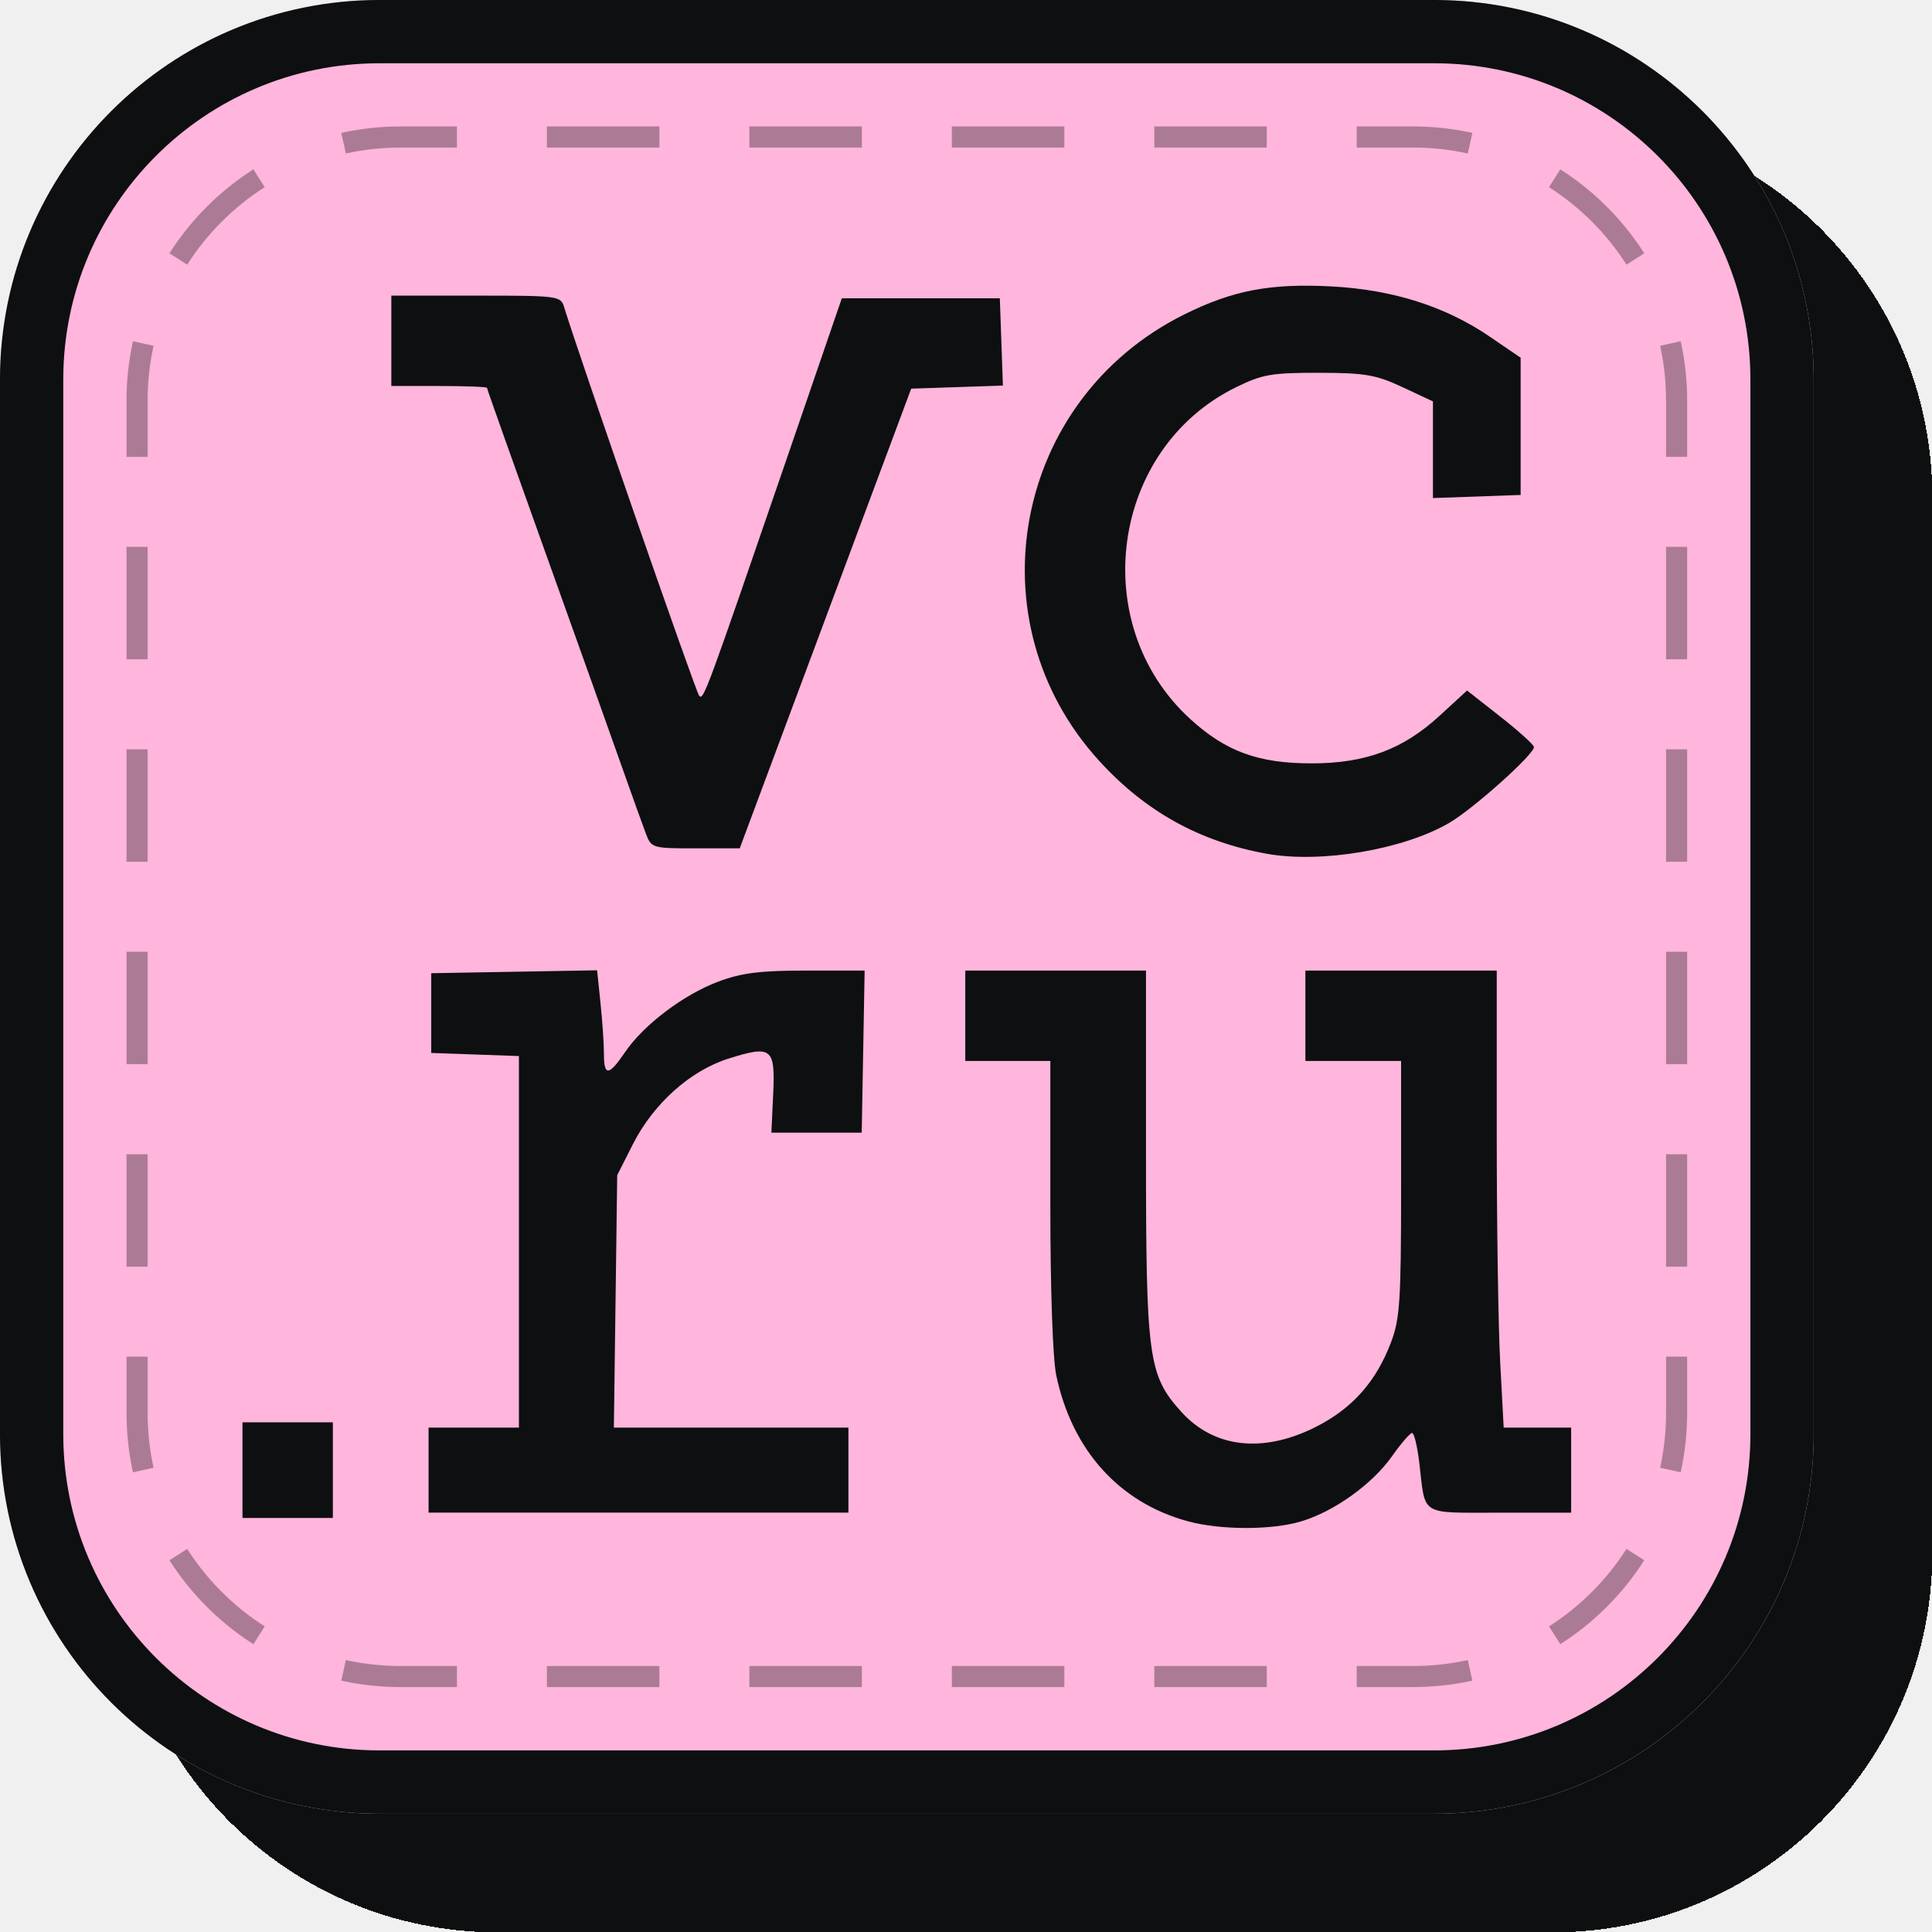
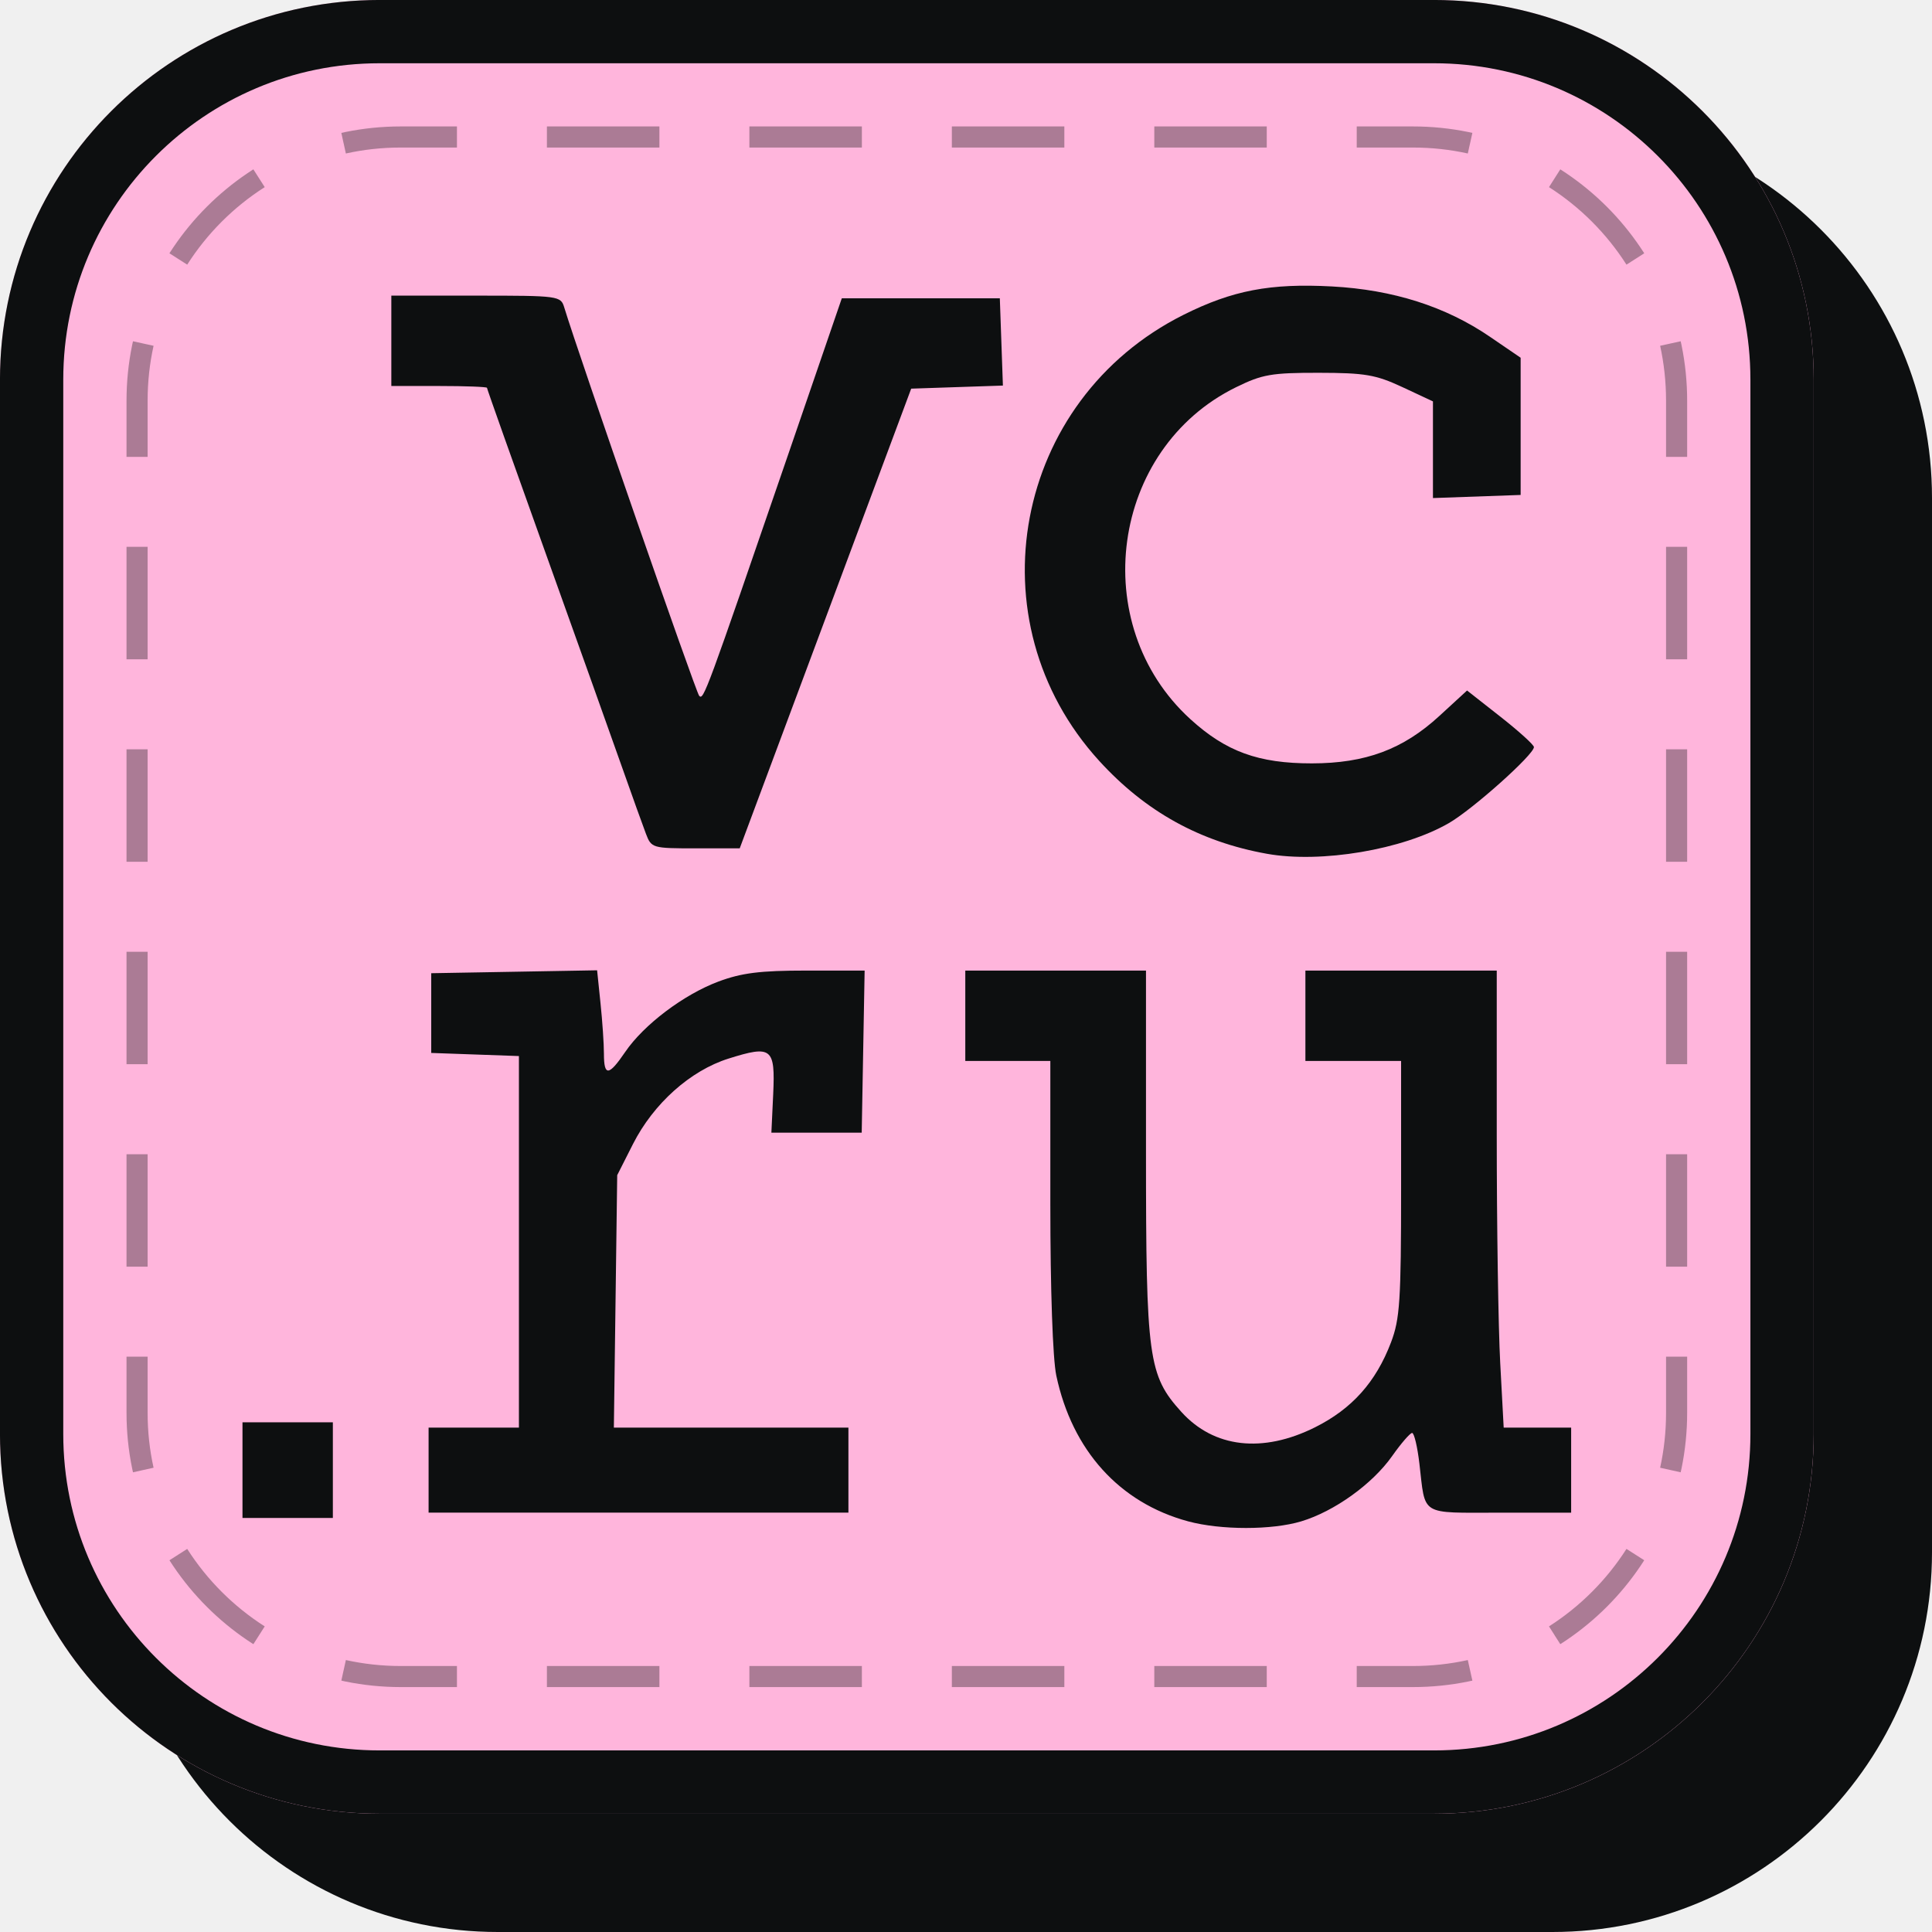
<svg xmlns="http://www.w3.org/2000/svg" preserveAspectRatio="none" overflow="visible" style="display: block;" width="49" height="49" viewBox="0 0 49 49" fill="none">
-   <g id="Social" filter="url(#filter0_d_0_85)">
+   <g id="Social">
+     <rect x="3" y="3" width="46" height="46" rx="9.628" fill="#0D0F10" />
    <rect width="46" height="46" rx="9.628" fill="#FFB5DC" />
    <rect x="0.802" y="0.802" width="44.395" height="44.395" rx="8.826" stroke="#0D0F10" stroke-width="1.605" />
    <g id="icon">
      <path d="M30.134 38.585C28.394 38.115 27.194 36.788 26.79 34.887C26.7 34.459 26.639 32.717 26.639 30.54V26.908H24.482V24.616H29.065V29.242C29.065 34.452 29.123 34.881 29.962 35.809C30.787 36.722 32.022 36.864 33.352 36.2C34.289 35.732 34.897 35.052 35.279 34.046C35.504 33.455 35.535 32.987 35.535 30.141V26.908H33.108V24.616H37.961V28.774C37.961 31.06 38 33.668 38.049 34.569L38.137 36.208H39.848V38.365H38.037C35.99 38.365 36.157 38.466 35.999 37.118C35.949 36.692 35.866 36.343 35.815 36.343C35.763 36.343 35.534 36.608 35.305 36.933C34.807 37.639 33.841 38.333 33.002 38.585C32.258 38.809 30.965 38.809 30.134 38.585Z" fill-rule="evenodd" clip-rule="evenodd" fill="#0D0F10" />
      <path d="M6.15 36.073H8.442V38.499H6.15V36.073Z" fill-rule="evenodd" clip-rule="evenodd" fill="#0D0F10" />
      <path d="M10.87 36.208H13.161V26.784L10.937 26.705V24.683L15.144 24.609L15.23 25.441C15.278 25.899 15.317 26.476 15.317 26.725C15.317 27.304 15.439 27.294 15.856 26.681C16.327 25.989 17.339 25.225 18.22 24.895C18.809 24.675 19.279 24.616 20.448 24.616H21.929L21.855 28.727H19.564L19.61 27.75C19.664 26.576 19.574 26.503 18.478 26.848C17.508 27.153 16.574 27.989 16.053 29.017L15.654 29.805L15.569 36.208H21.518V38.364H10.87V36.208Z" fill-rule="evenodd" clip-rule="evenodd" fill="#0D0F10" />
      <path d="M32.133 21.654C30.433 21.349 29.051 20.584 27.878 19.297C24.644 15.752 25.704 10.142 30.016 7.985C31.257 7.364 32.215 7.181 33.782 7.265C35.329 7.348 36.666 7.774 37.788 8.541L38.567 9.073V12.553L36.343 12.632V10.18L35.568 9.818C34.891 9.503 34.623 9.457 33.445 9.455C32.248 9.454 32.014 9.494 31.347 9.822C28.168 11.383 27.556 15.835 30.189 18.238C31.093 19.062 31.915 19.362 33.272 19.361C34.632 19.36 35.584 19.006 36.508 18.156L37.208 17.513L38.056 18.179C38.523 18.546 38.904 18.891 38.904 18.948C38.904 19.139 37.355 20.524 36.748 20.875C35.581 21.55 33.505 21.9 32.133 21.654Z" fill-rule="evenodd" clip-rule="evenodd" fill="#0D0F10" />
      <path d="M16.382 21.145C16.304 20.942 16.038 20.198 15.789 19.494C15.541 18.79 14.666 16.339 13.845 14.048C13.023 11.757 12.351 9.862 12.351 9.836C12.351 9.811 11.806 9.79 11.138 9.79H9.925V7.498H12.073C14.183 7.498 14.222 7.504 14.312 7.802C14.684 9.024 17.65 17.562 17.733 17.648C17.845 17.763 17.895 17.626 20.008 11.475L21.35 7.566H25.358L25.436 9.779L23.11 9.857L18.761 21.516H17.642C16.545 21.516 16.52 21.509 16.382 21.145Z" fill-rule="evenodd" clip-rule="evenodd" fill="#0D0F10" />
    </g>
    <mask id="stroke0_0_85" fill="white">
      <path d="M3.209 10.161C3.209 6.32 6.322 3.207 10.162 3.207H35.837C39.677 3.207 42.79 6.32 42.79 10.161V35.835C42.79 39.675 39.677 42.788 35.837 42.788H10.162C6.322 42.788 3.209 39.675 3.209 35.835V10.161Z" />
    </mask>
    <path id="stitch" opacity="0.35" d="M10.162 42.788V42.521C9.665 42.521 9.18 42.467 8.714 42.364L8.657 42.625L8.599 42.886C9.103 42.997 9.626 43.056 10.162 43.056V42.788ZM6.426 41.7L6.57 41.475C5.748 40.95 5.048 40.25 4.523 39.428L4.297 39.572L4.072 39.715C4.639 40.603 5.394 41.359 6.282 41.926L6.426 41.7ZM3.372 37.341L3.634 37.283C3.531 36.817 3.476 36.332 3.476 35.835H3.209H2.942C2.942 36.371 3 36.895 3.111 37.398L3.372 37.341ZM3.209 35.835H3.476V34.409H3.209H2.942V35.835H3.209ZM3.209 32.126H3.476V29.274H3.209H2.942V32.126H3.209ZM3.209 26.991H3.476V24.139H3.209H2.942V26.991H3.209ZM3.209 21.857H3.476V19.004H3.209H2.942V21.857H3.209ZM3.209 16.722H3.476V13.869H3.209H2.942V16.722H3.209ZM3.209 11.587H3.476V10.161H3.209H2.942V11.587H3.209ZM3.209 10.161H3.476C3.476 9.663 3.531 9.179 3.634 8.713L3.372 8.655L3.111 8.597C3 9.101 2.942 9.624 2.942 10.161H3.209ZM4.297 6.424L4.523 6.568C5.048 5.746 5.748 5.046 6.57 4.521L6.426 4.295L6.282 4.07C5.394 4.637 4.639 5.392 4.072 6.28L4.297 6.424ZM8.657 3.37L8.714 3.632C9.18 3.529 9.665 3.474 10.162 3.474V3.207V2.94C9.626 2.94 9.103 2.998 8.599 3.109L8.657 3.37ZM10.162 3.207V3.474H11.589V3.207V2.94H10.162V3.207ZM13.871 3.207V3.474H16.724V3.207V2.94H13.871V3.207ZM19.006 3.207V3.474H21.859V3.207V2.94H19.006V3.207ZM24.141 3.207V3.474H26.994V3.207V2.94H24.141V3.207ZM29.276 3.207V3.474H32.128V3.207V2.94H29.276V3.207ZM34.41 3.207V3.474H35.837V3.207V2.94H34.41V3.207ZM35.837 3.207V3.474C36.334 3.474 36.819 3.529 37.285 3.632L37.343 3.37L37.4 3.109C36.897 2.998 36.373 2.94 35.837 2.94V3.207ZM39.573 4.295L39.429 4.521C40.252 5.046 40.952 5.746 41.477 6.568L41.702 6.424L41.928 6.28C41.361 5.392 40.605 4.637 39.717 4.07L39.573 4.295ZM42.627 8.655L42.366 8.713C42.469 9.179 42.523 9.663 42.523 10.161H42.79H43.058C43.058 9.624 42.999 9.101 42.888 8.597L42.627 8.655ZM42.79 10.161H42.523V11.587H42.79H43.058V10.161H42.79ZM42.79 13.869H42.523V16.722H42.79H43.058V13.869H42.79ZM42.79 19.004H42.523V21.857H42.79H43.058V19.004H42.79ZM42.79 24.139H42.523V26.991H42.79H43.058V24.139H42.79ZM42.79 29.274H42.523V32.126H42.79H43.058V29.274H42.79ZM42.79 34.409H42.523V35.835H42.79H43.058V34.409H42.79ZM42.79 35.835H42.523C42.523 36.332 42.469 36.817 42.366 37.283L42.627 37.341L42.888 37.398C42.999 36.895 43.058 36.371 43.058 35.835H42.79ZM41.702 39.572L41.477 39.428C40.952 40.25 40.252 40.95 39.429 41.475L39.573 41.7L39.717 41.926C40.605 41.359 41.361 40.603 41.928 39.715L41.702 39.572ZM37.343 42.625L37.285 42.364C36.819 42.467 36.334 42.521 35.837 42.521V42.788V43.056C36.373 43.056 36.897 42.997 37.4 42.886L37.343 42.625ZM35.837 42.788V42.521H34.41V42.788V43.056H35.837V42.788ZM32.128 42.788V42.521H29.276V42.788V43.056H32.128V42.788ZM26.994 42.788V42.521H24.141V42.788V43.056H26.994V42.788ZM21.859 42.788V42.521H19.006V42.788V43.056H21.859V42.788ZM16.724 42.788V42.521H13.871V42.788V43.056H16.724V42.788ZM11.589 42.788V42.521H10.162V42.788V43.056H11.589V42.788ZM10.162 42.788V42.254C9.684 42.254 9.219 42.201 8.772 42.103L8.657 42.625L8.541 43.147C9.064 43.263 9.606 43.323 10.162 43.323V42.788ZM6.426 41.7L6.714 41.249C5.924 40.745 5.252 40.073 4.748 39.284L4.297 39.572L3.846 39.859C4.434 40.78 5.217 41.563 6.138 42.151L6.426 41.7ZM3.372 37.341L3.895 37.225C3.796 36.778 3.744 36.313 3.744 35.835H3.209H2.674C2.674 36.391 2.735 36.934 2.85 37.456L3.372 37.341ZM3.209 35.835H3.744V34.409H3.209H2.674V35.835H3.209ZM3.209 32.126H3.744V29.274H3.209H2.674V32.126H3.209ZM3.209 26.991H3.744V24.139H3.209H2.674V26.991H3.209ZM3.209 21.857H3.744V19.004H3.209H2.674V21.857H3.209ZM3.209 16.722H3.744V13.869H3.209H2.674V16.722H3.209ZM3.209 11.587H3.744V10.161H3.209H2.674V11.587H3.209ZM3.209 10.161H3.744C3.744 9.683 3.796 9.217 3.895 8.77L3.372 8.655L2.85 8.54C2.735 9.062 2.674 9.604 2.674 10.161H3.209ZM4.297 6.424L4.748 6.712C5.252 5.922 5.924 5.25 6.714 4.746L6.426 4.295L6.138 3.844C5.217 4.432 4.434 5.216 3.846 6.136L4.297 6.424ZM8.657 3.37L8.772 3.893C9.219 3.794 9.684 3.742 10.162 3.742V3.207V2.672C9.606 2.672 9.064 2.733 8.542 2.848L8.657 3.37ZM10.162 3.207V3.742H11.589V3.207V2.672H10.162V3.207ZM13.871 3.207V3.742H16.724V3.207V2.672H13.871V3.207ZM19.006 3.207V3.742H21.859V3.207V2.672H19.006V3.207ZM24.141 3.207V3.742H26.994V3.207V2.672H24.141V3.207ZM29.276 3.207V3.742H32.128V3.207V2.672H29.276V3.207ZM34.41 3.207V3.742H35.837V3.207V2.672H34.41V3.207ZM35.837 3.207V3.742C36.315 3.742 36.78 3.794 37.227 3.893L37.343 3.37L37.458 2.848C36.935 2.733 36.393 2.672 35.837 2.672V3.207ZM39.573 4.295L39.286 4.746C40.075 5.25 40.747 5.922 41.251 6.712L41.702 6.424L42.153 6.136C41.565 5.216 40.782 4.432 39.861 3.844L39.573 4.295ZM42.627 8.655L42.105 8.77C42.203 9.217 42.255 9.683 42.255 10.161H42.79H43.325C43.325 9.604 43.265 9.062 43.149 8.54L42.627 8.655ZM42.79 10.161H42.255V11.587H42.79H43.325V10.161H42.79ZM42.79 13.869H42.255V16.722H42.79H43.325V13.869H42.79ZM42.79 19.004H42.255V21.857H42.79H43.325V19.004H42.79ZM42.79 24.139H42.255V26.991H42.79H43.325V24.139H42.79ZM42.79 29.274H42.255V32.126H42.79H43.325V29.274H42.79ZM42.79 34.409H42.255V35.835H42.79H43.325V34.409H42.79ZM42.79 35.835H42.255C42.255 36.313 42.203 36.778 42.105 37.225L42.627 37.341L43.149 37.456C43.265 36.934 43.325 36.391 43.325 35.835H42.79ZM41.702 39.572L41.251 39.284C40.747 40.073 40.075 40.745 39.286 41.249L39.573 41.7L39.861 42.151C40.782 41.563 41.565 40.78 42.153 39.859L41.702 39.572ZM37.343 42.625L37.227 42.103C36.78 42.201 36.315 42.254 35.837 42.254V42.788V43.323C36.393 43.323 36.935 43.263 37.458 43.147L37.343 42.625ZM35.837 42.788V42.254H34.41V42.788V43.323H35.837V42.788ZM32.128 42.788V42.254H29.276V42.788V43.323H32.128V42.788ZM26.994 42.788V42.254H24.141V42.788V43.323H26.994V42.788ZM21.859 42.788V42.254H19.006V42.788V43.323H21.859V42.788ZM16.724 42.788V42.254H13.871V42.788V43.323H16.724V42.788ZM11.589 42.788V42.254H10.162V42.788V43.323H11.589V42.788Z" fill="#0D0F10" mask="url(#stroke0_0_85)" />
  </g>
-   <defs>
-     <filter id="filter0_d_0_85" x="0" y="0" width="49" height="49" filterUnits="userSpaceOnUse" color-interpolation-filters="sRGB">
-       <feFlood flood-opacity="0" result="BackgroundImageFix" />
-       <feColorMatrix in="SourceAlpha" type="matrix" values="0 0 0 0 0 0 0 0 0 0 0 0 0 0 0 0 0 0 127 0" result="hardAlpha" />
-       <feOffset dx="3" dy="3" />
-       <feColorMatrix type="matrix" values="0 0 0 0 0.051 0 0 0 0 0.059 0 0 0 0 0.063 0 0 0 1 0" />
-       <feBlend mode="normal" in2="BackgroundImageFix" result="effect1_dropShadow_0_85" />
-       <feBlend mode="normal" in="SourceGraphic" in2="effect1_dropShadow_0_85" result="shape" />
-     </filter>
-   </defs>
</svg>
